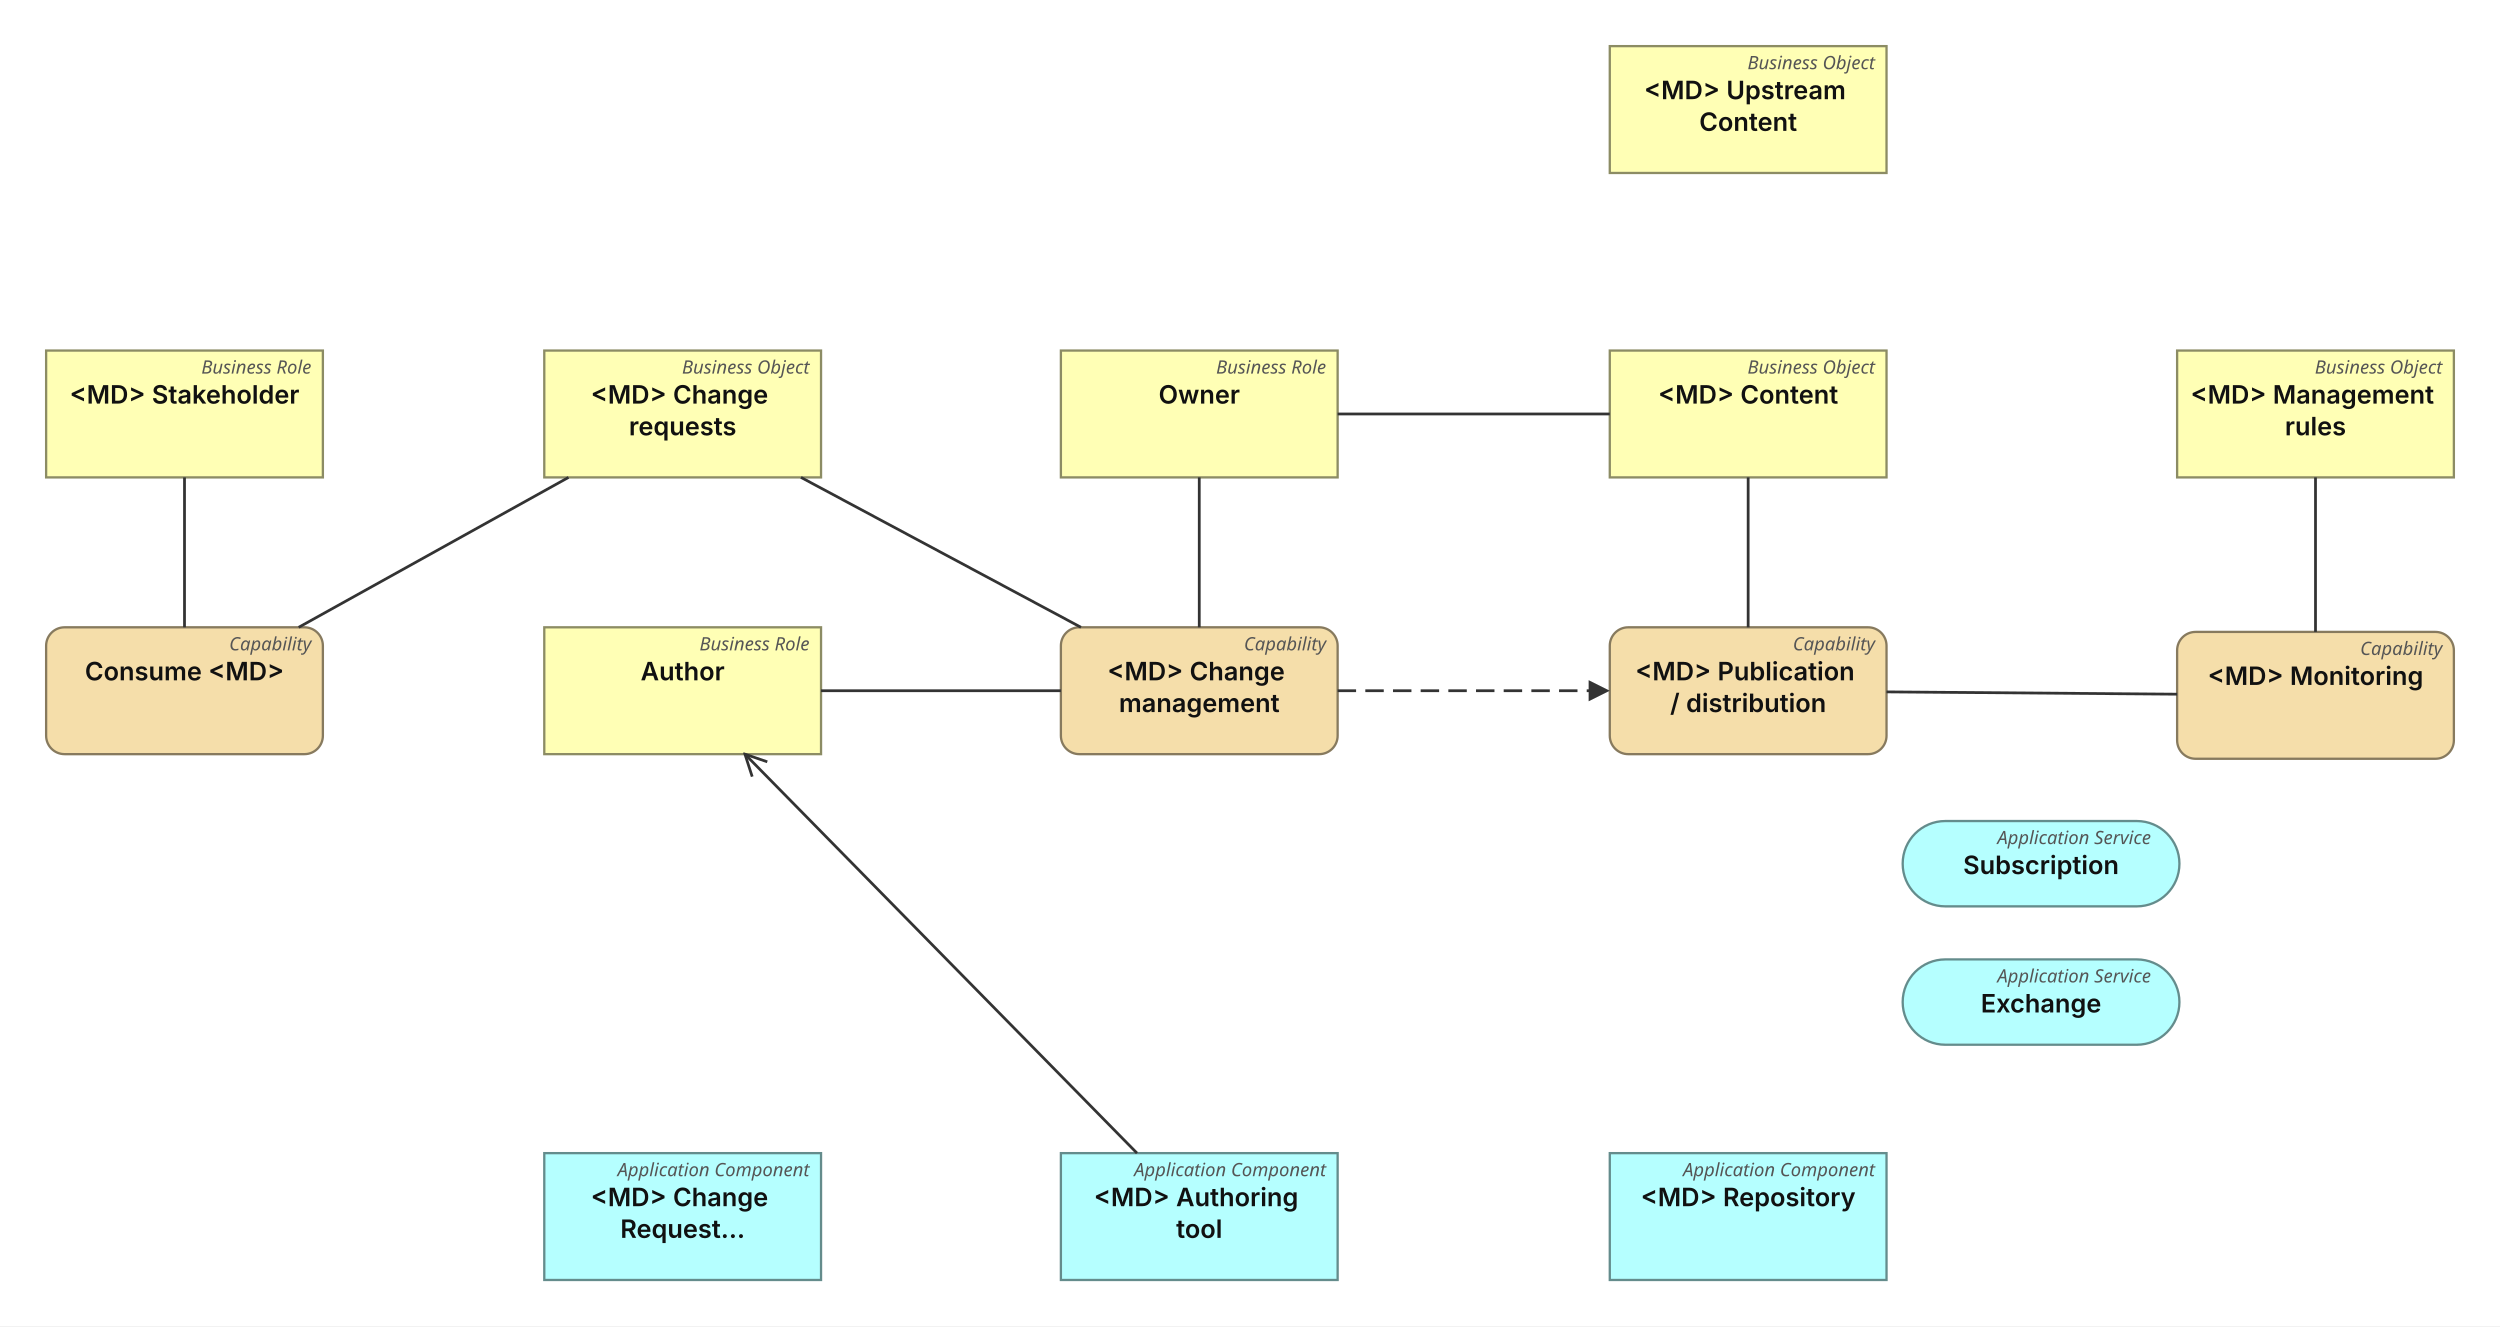
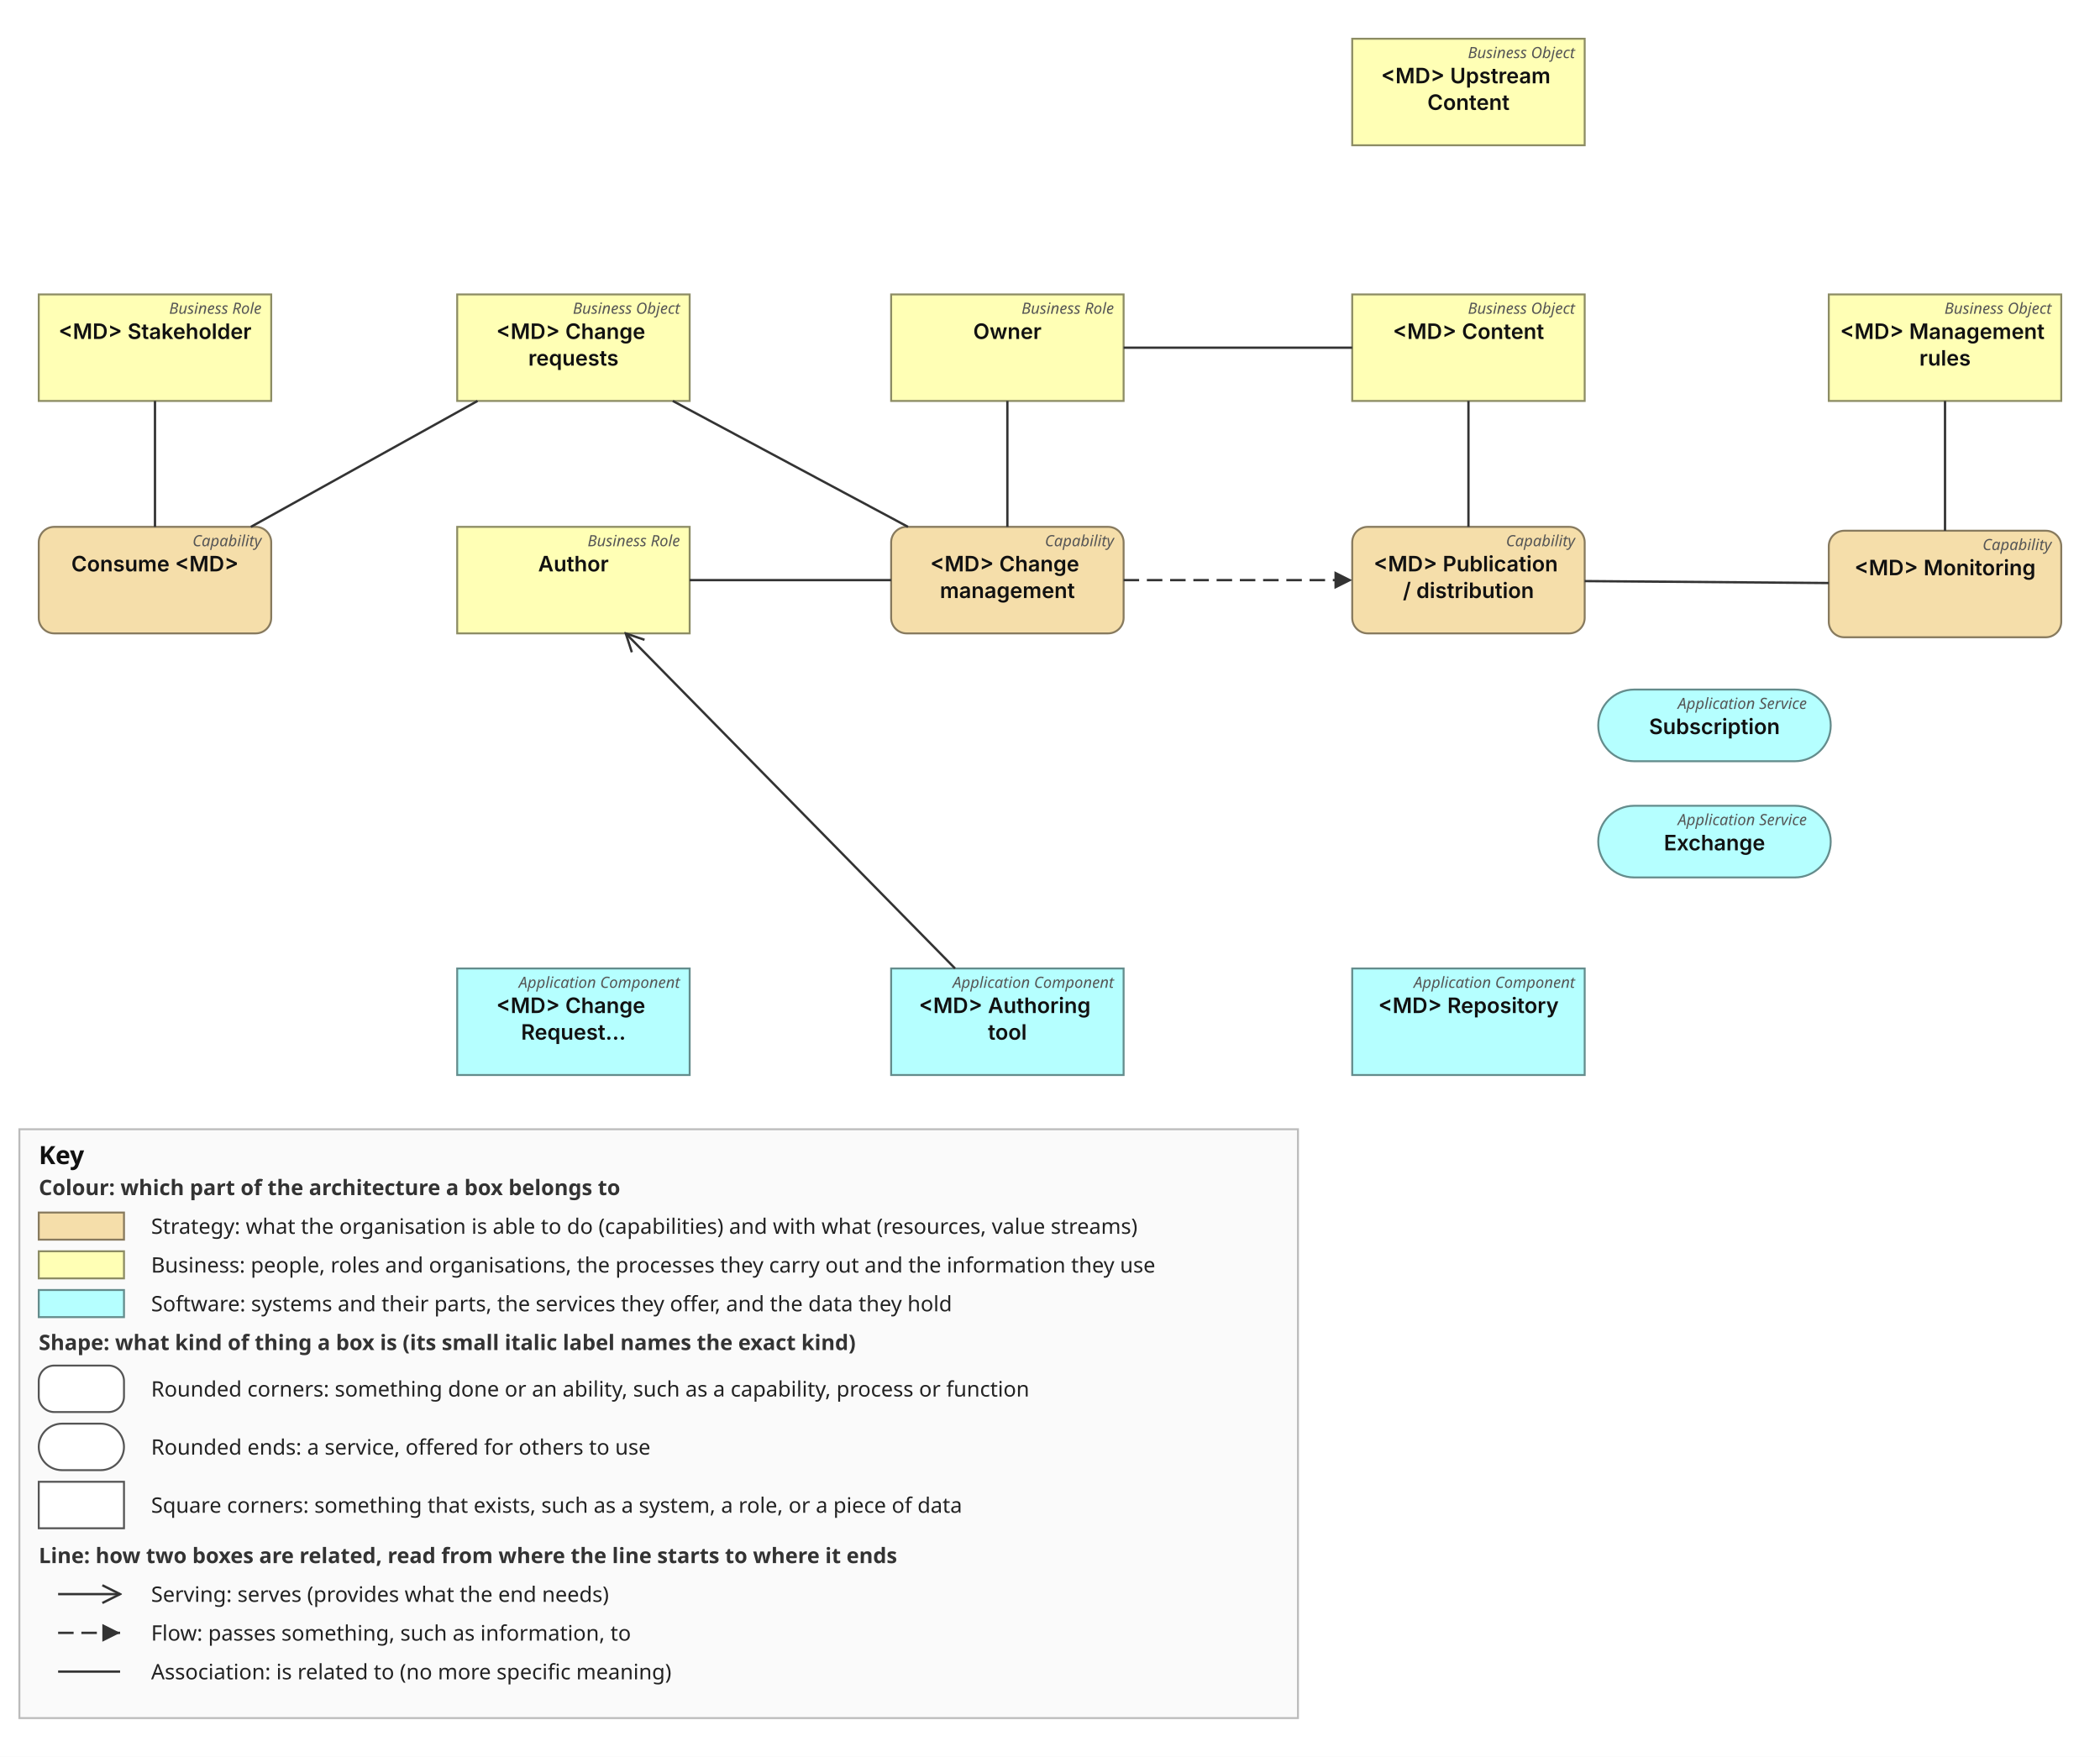
- <svg xmlns="http://www.w3.org/2000/svg" viewBox="208 172 1084 575" width="1084" height="575" role="img" aria-labelledby="av-title">
+ <svg xmlns="http://www.w3.org/2000/svg" viewBox="208 172 1084 907" width="1084" height="907" role="img" aria-labelledby="av-title">
  <style>
.av-name{font:600 11px system-ui,-apple-system,"Segoe UI",sans-serif;fill:#111}
.av-type{font:italic 8px system-ui,sans-serif;fill:#555}
.av-group{font:600 11px system-ui,sans-serif;fill:#333}
.av-note{font:10px system-ui,sans-serif;fill:#222}
+ .av-key{font:11px system-ui,sans-serif;fill:#222}
+ .av-keyh{font:600 11px system-ui,sans-serif;fill:#333}
+ .av-keyt{font:700 13px system-ui,sans-serif;fill:#111}
.av-rel{font:9px system-ui,sans-serif;fill:#333;paint-order:stroke;stroke:#fff;stroke-width:3px}
a:hover rect,a:hover polygon,a:focus rect,a:focus polygon{stroke:#06c;stroke-width:2.5}
</style>
  <defs>
    <marker id="arrow-open" viewBox="0 0 12 12" refX="11" refY="6" markerWidth="11" markerHeight="11" orient="auto-start-reverse" markerUnits="userSpaceOnUse">
      <path d="M1 1 L11 6 L1 11" fill="none" stroke="#333" stroke-width="1.3" />
    </marker>
    <marker id="arrow-filled" viewBox="0 0 12 12" refX="11" refY="6" markerWidth="11" markerHeight="11" orient="auto-start-reverse" markerUnits="userSpaceOnUse">
      <path d="M1 1 L11 6 L1 11 Z" fill="#333" />
    </marker>
    <marker id="arrow-small" viewBox="0 0 10 10" refX="9" refY="5" markerWidth="8" markerHeight="8" orient="auto-start-reverse" markerUnits="userSpaceOnUse">
      <path d="M1 1 L9 5 L1 9" fill="none" stroke="#333" stroke-width="1.2" />
    </marker>
    <marker id="triangle-hollow" viewBox="0 0 14 14" refX="13" refY="7" markerWidth="13" markerHeight="13" orient="auto-start-reverse" markerUnits="userSpaceOnUse">
      <path d="M1 1 L13 7 L1 13 Z" fill="#fff" stroke="#333" stroke-width="1.2" />
    </marker>
    <marker id="diamond-filled" viewBox="0 0 16 10" refX="1" refY="5" markerWidth="16" markerHeight="10" orient="auto-start-reverse" markerUnits="userSpaceOnUse">
      <path d="M1 5 L8 1 L15 5 L8 9 Z" fill="#333" />
    </marker>
    <marker id="diamond-hollow" viewBox="0 0 16 10" refX="1" refY="5" markerWidth="16" markerHeight="10" orient="auto-start-reverse" markerUnits="userSpaceOnUse">
      <path d="M1 5 L8 1 L15 5 L8 9 Z" fill="#fff" stroke="#333" stroke-width="1.2" />
    </marker>
    <marker id="dot" viewBox="0 0 8 8" refX="4" refY="4" markerWidth="7" markerHeight="7" orient="auto" markerUnits="userSpaceOnUse">
      <circle cx="4" cy="4" r="3.2" fill="#333" />
    </marker>
    <pattern id="missing" width="8" height="8" patternUnits="userSpaceOnUse" patternTransform="rotate(45)">
      <rect width="8" height="8" fill="#fff" />
      <line x1="0" y1="0" x2="0" y2="8" stroke="#d33" stroke-width="2" />
    </pattern>
  </defs>
-   <rect x="208" y="172" width="1084" height="575" fill="#fff" />
-   <a href="../../../en/dpi-h-ra/archimate/0.2.0/elements/id-99b92fe529e94fcd8ceac04cb16aefd7/" target="_top">
+   <rect x="208" y="172" width="1084" height="907" fill="#fff" />
+   <a href="../../../en/dpi-h-ra/archimate/0.2.0/elements/owner/" target="_top">
    <rect x="668" y="324" width="120" height="55" fill="#ffffb5" stroke="#8c8c64" stroke-width="1" />
    <text class="av-type" x="783" y="334" text-anchor="end">Business Role</text>
    <text class="av-name" x="728" y="347" text-anchor="middle">
      <tspan x="728" dy="0">Owner</tspan>
    </text>
  </a>
-   <a href="../../../en/dpi-h-ra/archimate/0.2.0/elements/id-7195059397624e21ba02cfb8305aa771/" target="_top">
+   <a href="../../../en/dpi-h-ra/archimate/0.2.0/elements/md-change-requests/" target="_top">
    <rect x="444" y="324" width="120" height="55" fill="#ffffb5" stroke="#8c8c64" stroke-width="1" />
    <text class="av-type" x="559" y="334" text-anchor="end">Business Object</text>
    <text class="av-name" x="504" y="347" text-anchor="middle">
      <tspan x="504" dy="0">&lt;MD&gt; Change</tspan>
      <tspan x="504" dy="13.75">requests</tspan>
    </text>
  </a>
-   <a href="../../../en/dpi-h-ra/archimate/0.2.0/elements/id-8b18cf7ed0534fc8b9bf4ba4868a8975/" target="_top">
+   <a href="../../../en/dpi-h-ra/archimate/0.2.0/elements/md-stakeholder/" target="_top">
    <rect x="228" y="324" width="120" height="55" fill="#ffffb5" stroke="#8c8c64" stroke-width="1" />
    <text class="av-type" x="343" y="334" text-anchor="end">Business Role</text>
    <text class="av-name" x="288" y="347" text-anchor="middle">
      <tspan x="288" dy="0">&lt;MD&gt; Stakeholder</tspan>
    </text>
  </a>
-   <a href="../../../en/dpi-h-ra/archimate/0.2.0/elements/id-3ba37ce39645467eb954c74e63e6231d/" target="_top">
+   <a href="../../../en/dpi-h-ra/archimate/0.2.0/elements/md-content/" target="_top">
    <rect x="906" y="324" width="120" height="55" fill="#ffffb5" stroke="#8c8c64" stroke-width="1" />
    <text class="av-type" x="1021" y="334" text-anchor="end">Business Object</text>
    <text class="av-name" x="966" y="347" text-anchor="middle">
      <tspan x="966" dy="0">&lt;MD&gt; Content</tspan>
    </text>
  </a>
-   <a href="../../../en/dpi-h-ra/archimate/0.2.0/elements/id-a738938b20d0405b9d4cee2b558a9d89/" target="_top">
+   <a href="../../../en/dpi-h-ra/archimate/0.2.0/elements/md-repository/" target="_top">
    <rect x="906" y="672" width="120" height="55" fill="#b5ffff" stroke="#648c8c" stroke-width="1" />
    <text class="av-type" x="1021" y="682" text-anchor="end">Application Component</text>
    <text class="av-name" x="966" y="695" text-anchor="middle">
      <tspan x="966" dy="0">&lt;MD&gt; Repository</tspan>
    </text>
  </a>
-   <a href="../../../en/dpi-h-ra/archimate/0.2.0/elements/id-6c3eff21600c4a94b85d1105a58c43c6/" target="_top">
+   <a href="../../../en/dpi-h-ra/archimate/0.2.0/elements/md-change-management/" target="_top">
    <rect x="668" y="444" width="120" height="55" rx="8" fill="#f5deaa" stroke="#877a5e" stroke-width="1" />
    <text class="av-type" x="783" y="454" text-anchor="end">Capability</text>
    <text class="av-name" x="728" y="467" text-anchor="middle">
      <tspan x="728" dy="0">&lt;MD&gt; Change</tspan>
      <tspan x="728" dy="13.75">management</tspan>
    </text>
  </a>
-   <a href="../../../en/dpi-h-ra/archimate/0.2.0/elements/id-c4b3ee6bc379479f8efeb0ac34f24d6c/" target="_top">
+   <a href="../../../en/dpi-h-ra/archimate/0.2.0/elements/md-publication-distribution/" target="_top">
    <rect x="906" y="444" width="120" height="55" rx="8" fill="#f5deaa" stroke="#877a5e" stroke-width="1" />
    <text class="av-type" x="1021" y="454" text-anchor="end">Capability</text>
    <text class="av-name" x="966" y="467" text-anchor="middle">
      <tspan x="966" dy="0">&lt;MD&gt; Publication</tspan>
      <tspan x="966" dy="13.75">/ distribution</tspan>
    </text>
  </a>
-   <a href="../../../en/dpi-h-ra/archimate/0.2.0/elements/id-671fc5bddfb44440a7187643db24fb57/" target="_top">
+   <a href="../../../en/dpi-h-ra/archimate/0.2.0/elements/md-monitoring/" target="_top">
    <rect x="1152" y="446" width="120" height="55" rx="8" fill="#f5deaa" stroke="#877a5e" stroke-width="1" />
    <text class="av-type" x="1267" y="456" text-anchor="end">Capability</text>
    <text class="av-name" x="1212" y="469" text-anchor="middle">
      <tspan x="1212" dy="0">&lt;MD&gt; Monitoring</tspan>
    </text>
  </a>
-   <a href="../../../en/dpi-h-ra/archimate/0.2.0/elements/id-8ceb8598df444a2288aa91c215ba2b56/" target="_top">
+   <a href="../../../en/dpi-h-ra/archimate/0.2.0/elements/md-management-rules/" target="_top">
    <rect x="1152" y="324" width="120" height="55" fill="#ffffb5" stroke="#8c8c64" stroke-width="1" />
    <text class="av-type" x="1267" y="334" text-anchor="end">Business Object</text>
    <text class="av-name" x="1212" y="347" text-anchor="middle">
      <tspan x="1212" dy="0">&lt;MD&gt; Management</tspan>
      <tspan x="1212" dy="13.75">rules</tspan>
    </text>
  </a>
-   <a href="../../../en/dpi-h-ra/archimate/0.2.0/elements/id-c81a5272868141fcb61a9cf68ad8074d/" target="_top">
+   <a href="../../../en/dpi-h-ra/archimate/0.2.0/elements/md-authoring-tool/" target="_top">
    <rect x="668" y="672" width="120" height="55" fill="#b5ffff" stroke="#648c8c" stroke-width="1" />
    <text class="av-type" x="783" y="682" text-anchor="end">Application Component</text>
    <text class="av-name" x="728" y="695" text-anchor="middle">
      <tspan x="728" dy="0">&lt;MD&gt; Authoring</tspan>
      <tspan x="728" dy="13.75">tool</tspan>
    </text>
  </a>
-   <a href="../../../en/dpi-h-ra/archimate/0.2.0/elements/id-04141e93cb084711a861dfb1a680ef61/" target="_top">
+   <a href="../../../en/dpi-h-ra/archimate/0.2.0/elements/md-upstream-content/" target="_top">
    <rect x="906" y="192" width="120" height="55" fill="#ffffb5" stroke="#8c8c64" stroke-width="1" />
    <text class="av-type" x="1021" y="202" text-anchor="end">Business Object</text>
    <text class="av-name" x="966" y="215" text-anchor="middle">
      <tspan x="966" dy="0">&lt;MD&gt; Upstream</tspan>
      <tspan x="966" dy="13.75">Content</tspan>
    </text>
  </a>
-   <a href="../../../en/dpi-h-ra/archimate/0.2.0/elements/id-59eefeb14ee849b5922557ae4a47e7b6/" target="_top">
+   <a href="../../../en/dpi-h-ra/archimate/0.2.0/elements/md-change-request-tooling/" target="_top">
    <rect x="444" y="672" width="120" height="55" fill="#b5ffff" stroke="#648c8c" stroke-width="1" />
    <text class="av-type" x="559" y="682" text-anchor="end">Application Component</text>
    <text class="av-name" x="504" y="695" text-anchor="middle">
      <tspan x="504" dy="0">&lt;MD&gt; Change</tspan>
      <tspan x="504" dy="13.75">Request…</tspan>
    </text>
  </a>
-   <a href="../../../en/dpi-h-ra/archimate/0.2.0/elements/id-2dafda6622b54d80aa8975688a60be96/" target="_top">
+   <a href="../../../en/dpi-h-ra/archimate/0.2.0/elements/consume-md/" target="_top">
    <rect x="228" y="444" width="120" height="55" rx="8" fill="#f5deaa" stroke="#877a5e" stroke-width="1" />
    <text class="av-type" x="343" y="454" text-anchor="end">Capability</text>
    <text class="av-name" x="288" y="467" text-anchor="middle">
      <tspan x="288" dy="0">Consume &lt;MD&gt;</tspan>
    </text>
  </a>
-   <a href="../../../en/dpi-h-ra/archimate/0.2.0/elements/id-d60c1f59f4d64f5aa7d9c3089a399e35/" target="_top">
+   <a href="../../../en/dpi-h-ra/archimate/0.2.0/elements/author/" target="_top">
    <rect x="444" y="444" width="120" height="55" fill="#ffffb5" stroke="#8c8c64" stroke-width="1" />
    <text class="av-type" x="559" y="454" text-anchor="end">Business Role</text>
    <text class="av-name" x="504" y="467" text-anchor="middle">
      <tspan x="504" dy="0">Author</tspan>
    </text>
  </a>
-   <a href="../../../en/dpi-h-ra/archimate/0.2.0/elements/id-bca46e864f4e4cf1b89536a09e9cda90/" target="_top">
+   <a href="../../../en/dpi-h-ra/archimate/0.2.0/elements/subscription/" target="_top">
    <rect x="1033" y="528" width="120" height="37" rx="18.5" fill="#b5ffff" stroke="#648c8c" stroke-width="1" />
    <text class="av-type" x="1140.667" y="538" text-anchor="end">Application Service</text>
    <text class="av-name" x="1093" y="551" text-anchor="middle">
      <tspan x="1093" dy="0">Subscription</tspan>
    </text>
  </a>
-   <a href="../../../en/dpi-h-ra/archimate/0.2.0/elements/id-f7bc786e30614e1496aac8ef65322f9c/" target="_top">
+   <a href="../../../en/dpi-h-ra/archimate/0.2.0/elements/exchange/" target="_top">
    <rect x="1033" y="588" width="120" height="37" rx="18.5" fill="#b5ffff" stroke="#648c8c" stroke-width="1" />
    <text class="av-type" x="1140.667" y="598" text-anchor="end">Application Service</text>
    <text class="av-name" x="1093" y="611" text-anchor="middle">
      <tspan x="1093" dy="0">Exchange</tspan>
    </text>
  </a>
  <a href="../../../en/dpi-h-ra/archimate/0.2.0/relationships/id-4b976e2df482407e96c47dc26fe2723f/" target="_top">
    <path d="M555.3 379 L676.7 444" fill="none" stroke="#333" stroke-width="1.2" />
    <path d="M555.3 379 L676.7 444" fill="none" stroke="transparent" stroke-width="8" />
  </a>
  <a href="../../../en/dpi-h-ra/archimate/0.2.0/relationships/id-365980e842c144e8aaf62cfc1d150451/" target="_top">
    <path d="M288 379 L288 444" fill="none" stroke="#333" stroke-width="1.2" />
    <path d="M288 379 L288 444" fill="none" stroke="transparent" stroke-width="8" />
  </a>
  <a href="../../../en/dpi-h-ra/archimate/0.2.0/relationships/id-f12db89702a54c699a0fd4ea4ad921c9/" target="_top">
    <path d="M906 351.5 L788 351.5" fill="none" stroke="#333" stroke-width="1.2" />
    <path d="M906 351.5 L788 351.5" fill="none" stroke="transparent" stroke-width="8" />
  </a>
  <a href="../../../en/dpi-h-ra/archimate/0.2.0/relationships/id-d5a793f4118142d99fd014f775f58d2c/" target="_top">
    <path d="M728 444 L728 379" fill="none" stroke="#333" stroke-width="1.2" />
    <path d="M728 444 L728 379" fill="none" stroke="transparent" stroke-width="8" />
  </a>
  <a href="../../../en/dpi-h-ra/archimate/0.2.0/relationships/id-5a44401920e54dc6897c70a5a554ff54/" target="_top">
    <path d="M788 471.5 L906 471.5" fill="none" stroke="#333" stroke-width="1.2" stroke-dasharray="8 4" marker-end="url(#arrow-filled)" />
    <path d="M788 471.5 L906 471.5" fill="none" stroke="transparent" stroke-width="8" />
  </a>
  <a href="../../../en/dpi-h-ra/archimate/0.2.0/relationships/id-a237fe62ece44de1a1abf272d21b556e/" target="_top">
    <path d="M966 444 L966 379" fill="none" stroke="#333" stroke-width="1.2" />
    <path d="M966 444 L966 379" fill="none" stroke="transparent" stroke-width="8" />
  </a>
  <a href="../../../en/dpi-h-ra/archimate/0.2.0/relationships/id-93446998f72644bcbc2d312e77cc3d59/" target="_top">
    <path d="M1152 473 L1026 472" fill="none" stroke="#333" stroke-width="1.2" />
    <path d="M1152 473 L1026 472" fill="none" stroke="transparent" stroke-width="8" />
  </a>
  <a href="../../../en/dpi-h-ra/archimate/0.2.0/relationships/id-bfc87838a80d4adb8476faac9899847a/" target="_top">
    <path d="M1212 379 L1212 446" fill="none" stroke="#333" stroke-width="1.2" />
    <path d="M1212 379 L1212 446" fill="none" stroke="transparent" stroke-width="8" />
  </a>
  <a href="../../../en/dpi-h-ra/archimate/0.2.0/relationships/id-42a891f6319b4b14a7a7ba21b20a92fc/" target="_top">
    <path d="M701 672 L531 499" fill="none" stroke="#333" stroke-width="1.2" marker-end="url(#arrow-open)" />
    <path d="M701 672 L531 499" fill="none" stroke="transparent" stroke-width="8" />
  </a>
  <a href="../../../en/dpi-h-ra/archimate/0.2.0/relationships/id-2e234297eee84facae1c81761a142286/" target="_top">
    <path d="M337.5 444 L454.5 379" fill="none" stroke="#333" stroke-width="1.2" />
    <path d="M337.5 444 L454.5 379" fill="none" stroke="transparent" stroke-width="8" />
  </a>
  <a href="../../../en/dpi-h-ra/archimate/0.2.0/relationships/id-7d48e2693c2e449e80ed136d2809a227/" target="_top">
    <path d="M564 471.5 L668 471.5" fill="none" stroke="#333" stroke-width="1.2" />
    <path d="M564 471.5 L668 471.5" fill="none" stroke="transparent" stroke-width="8" />
  </a>
+   <g class="av-legend">
+     <rect x="218" y="755" width="660" height="304" fill="#fafafa" stroke="#bbb" />
+     <text class="av-keyt" x="228" y="773">Key</text>
+     <text class="av-keyh" x="228" y="789">Colour: which part of the architecture a box belongs to</text>
+     <rect x="228" y="798" width="44" height="14" fill="#f5deaa" stroke="#877a5e" />
+     <text class="av-key" x="286" y="809">Strategy: what the organisation is able to do (capabilities) and with what (resources, value streams)</text>
+     <rect x="228" y="818" width="44" height="14" fill="#ffffb5" stroke="#8c8c64" />
+     <text class="av-key" x="286" y="829">Business: people, roles and organisations, the processes they carry out and the information they use</text>
+     <rect x="228" y="838" width="44" height="14" fill="#b5ffff" stroke="#648c8c" />
+     <text class="av-key" x="286" y="849">Software: systems and their parts, the services they offer, and the data they hold</text>
+     <text class="av-keyh" x="228" y="869">Shape: what kind of thing a box is (its small italic label names the exact kind)</text>
+     <rect x="228" y="877" width="44" height="24" rx="8" fill="#fff" stroke="#555" />
+     <text class="av-key" x="286" y="893">Rounded corners: something done or an ability, such as a capability, process or function</text>
+     <rect x="228" y="907" width="44" height="24" rx="12" fill="#fff" stroke="#555" />
+     <text class="av-key" x="286" y="923">Rounded ends: a service, offered for others to use</text>
+     <rect x="228" y="937" width="44" height="24" fill="#fff" stroke="#555" />
+     <text class="av-key" x="286" y="953">Square corners: something that exists, such as a system, a role, or a piece of data</text>
+     <text class="av-keyh" x="228" y="979">Line: how two boxes are related, read from where the line starts to where it ends</text>
+     <path d="M238 995 L270 995" fill="none" stroke="#333" stroke-width="1.2" marker-end="url(#arrow-open)" />
+     <text class="av-key" x="286" y="999">Serving: serves (provides what the end needs)</text>
+     <path d="M238 1015 L270 1015" fill="none" stroke="#333" stroke-width="1.2" stroke-dasharray="8 4" marker-end="url(#arrow-filled)" />
+     <text class="av-key" x="286" y="1019">Flow: passes something, such as information, to</text>
+     <path d="M238 1035 L270 1035" fill="none" stroke="#333" stroke-width="1.2" />
+     <text class="av-key" x="286" y="1039">Association: is related to (no more specific meaning)</text>
+   </g>
</svg>
